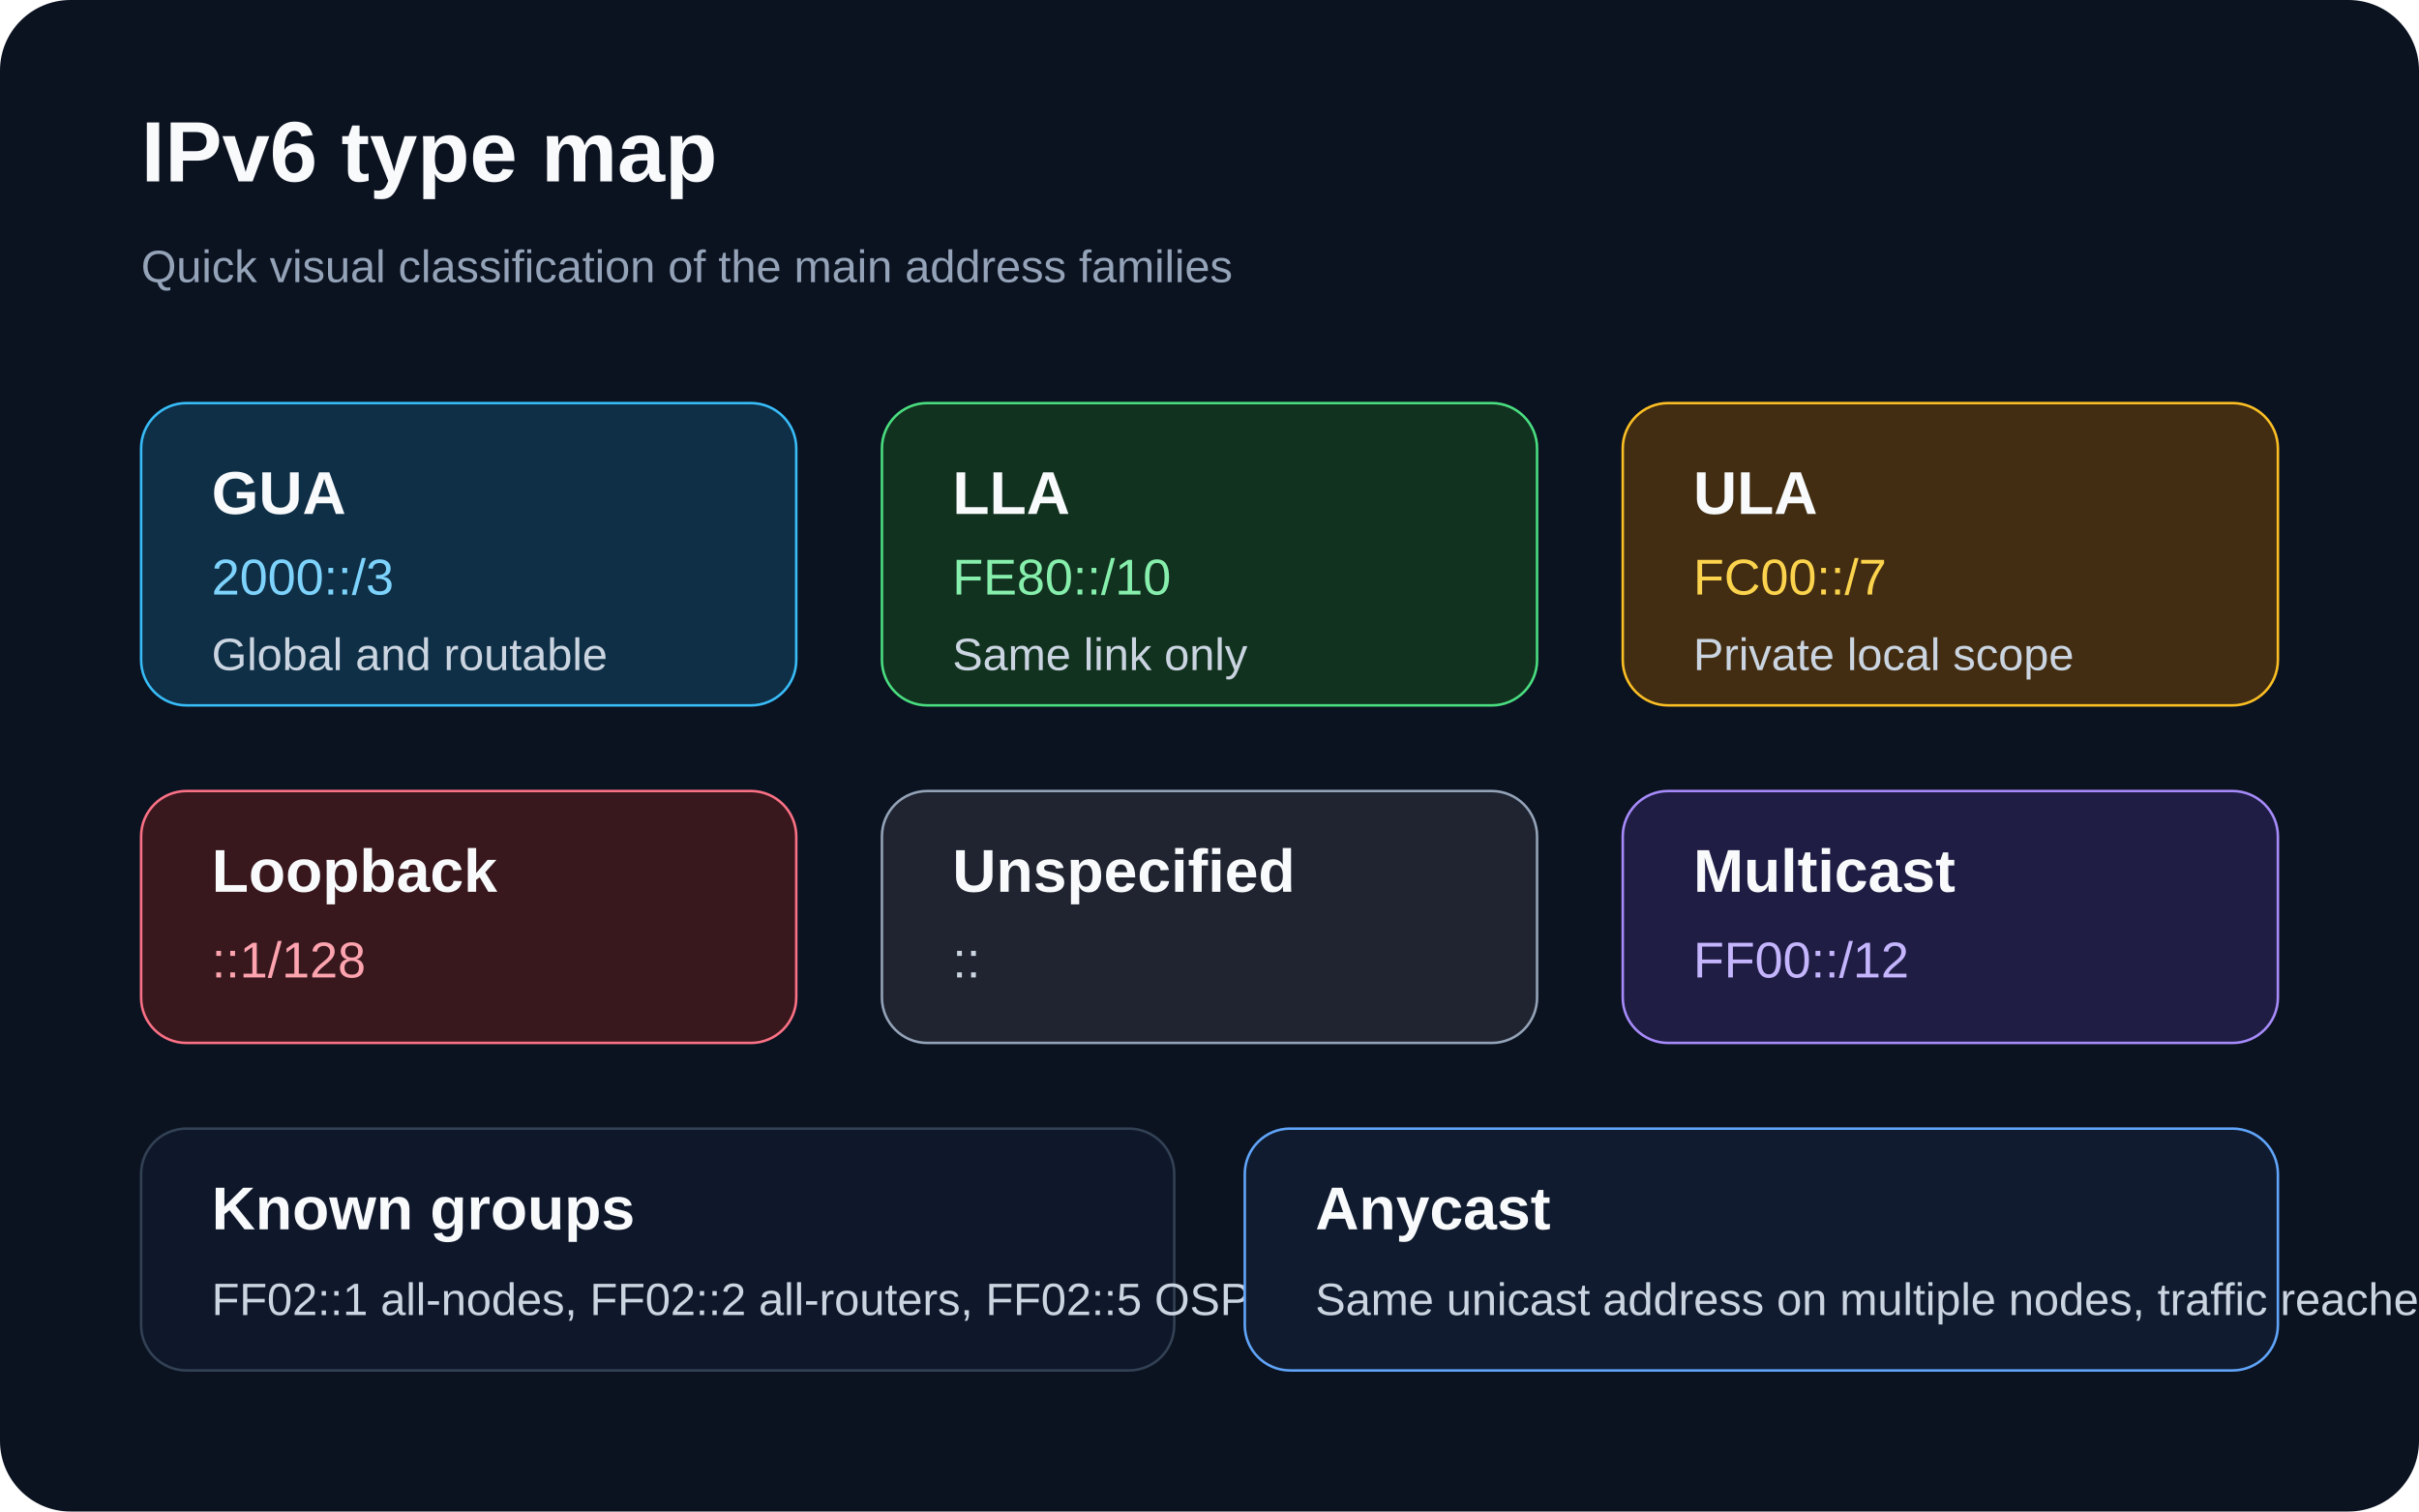
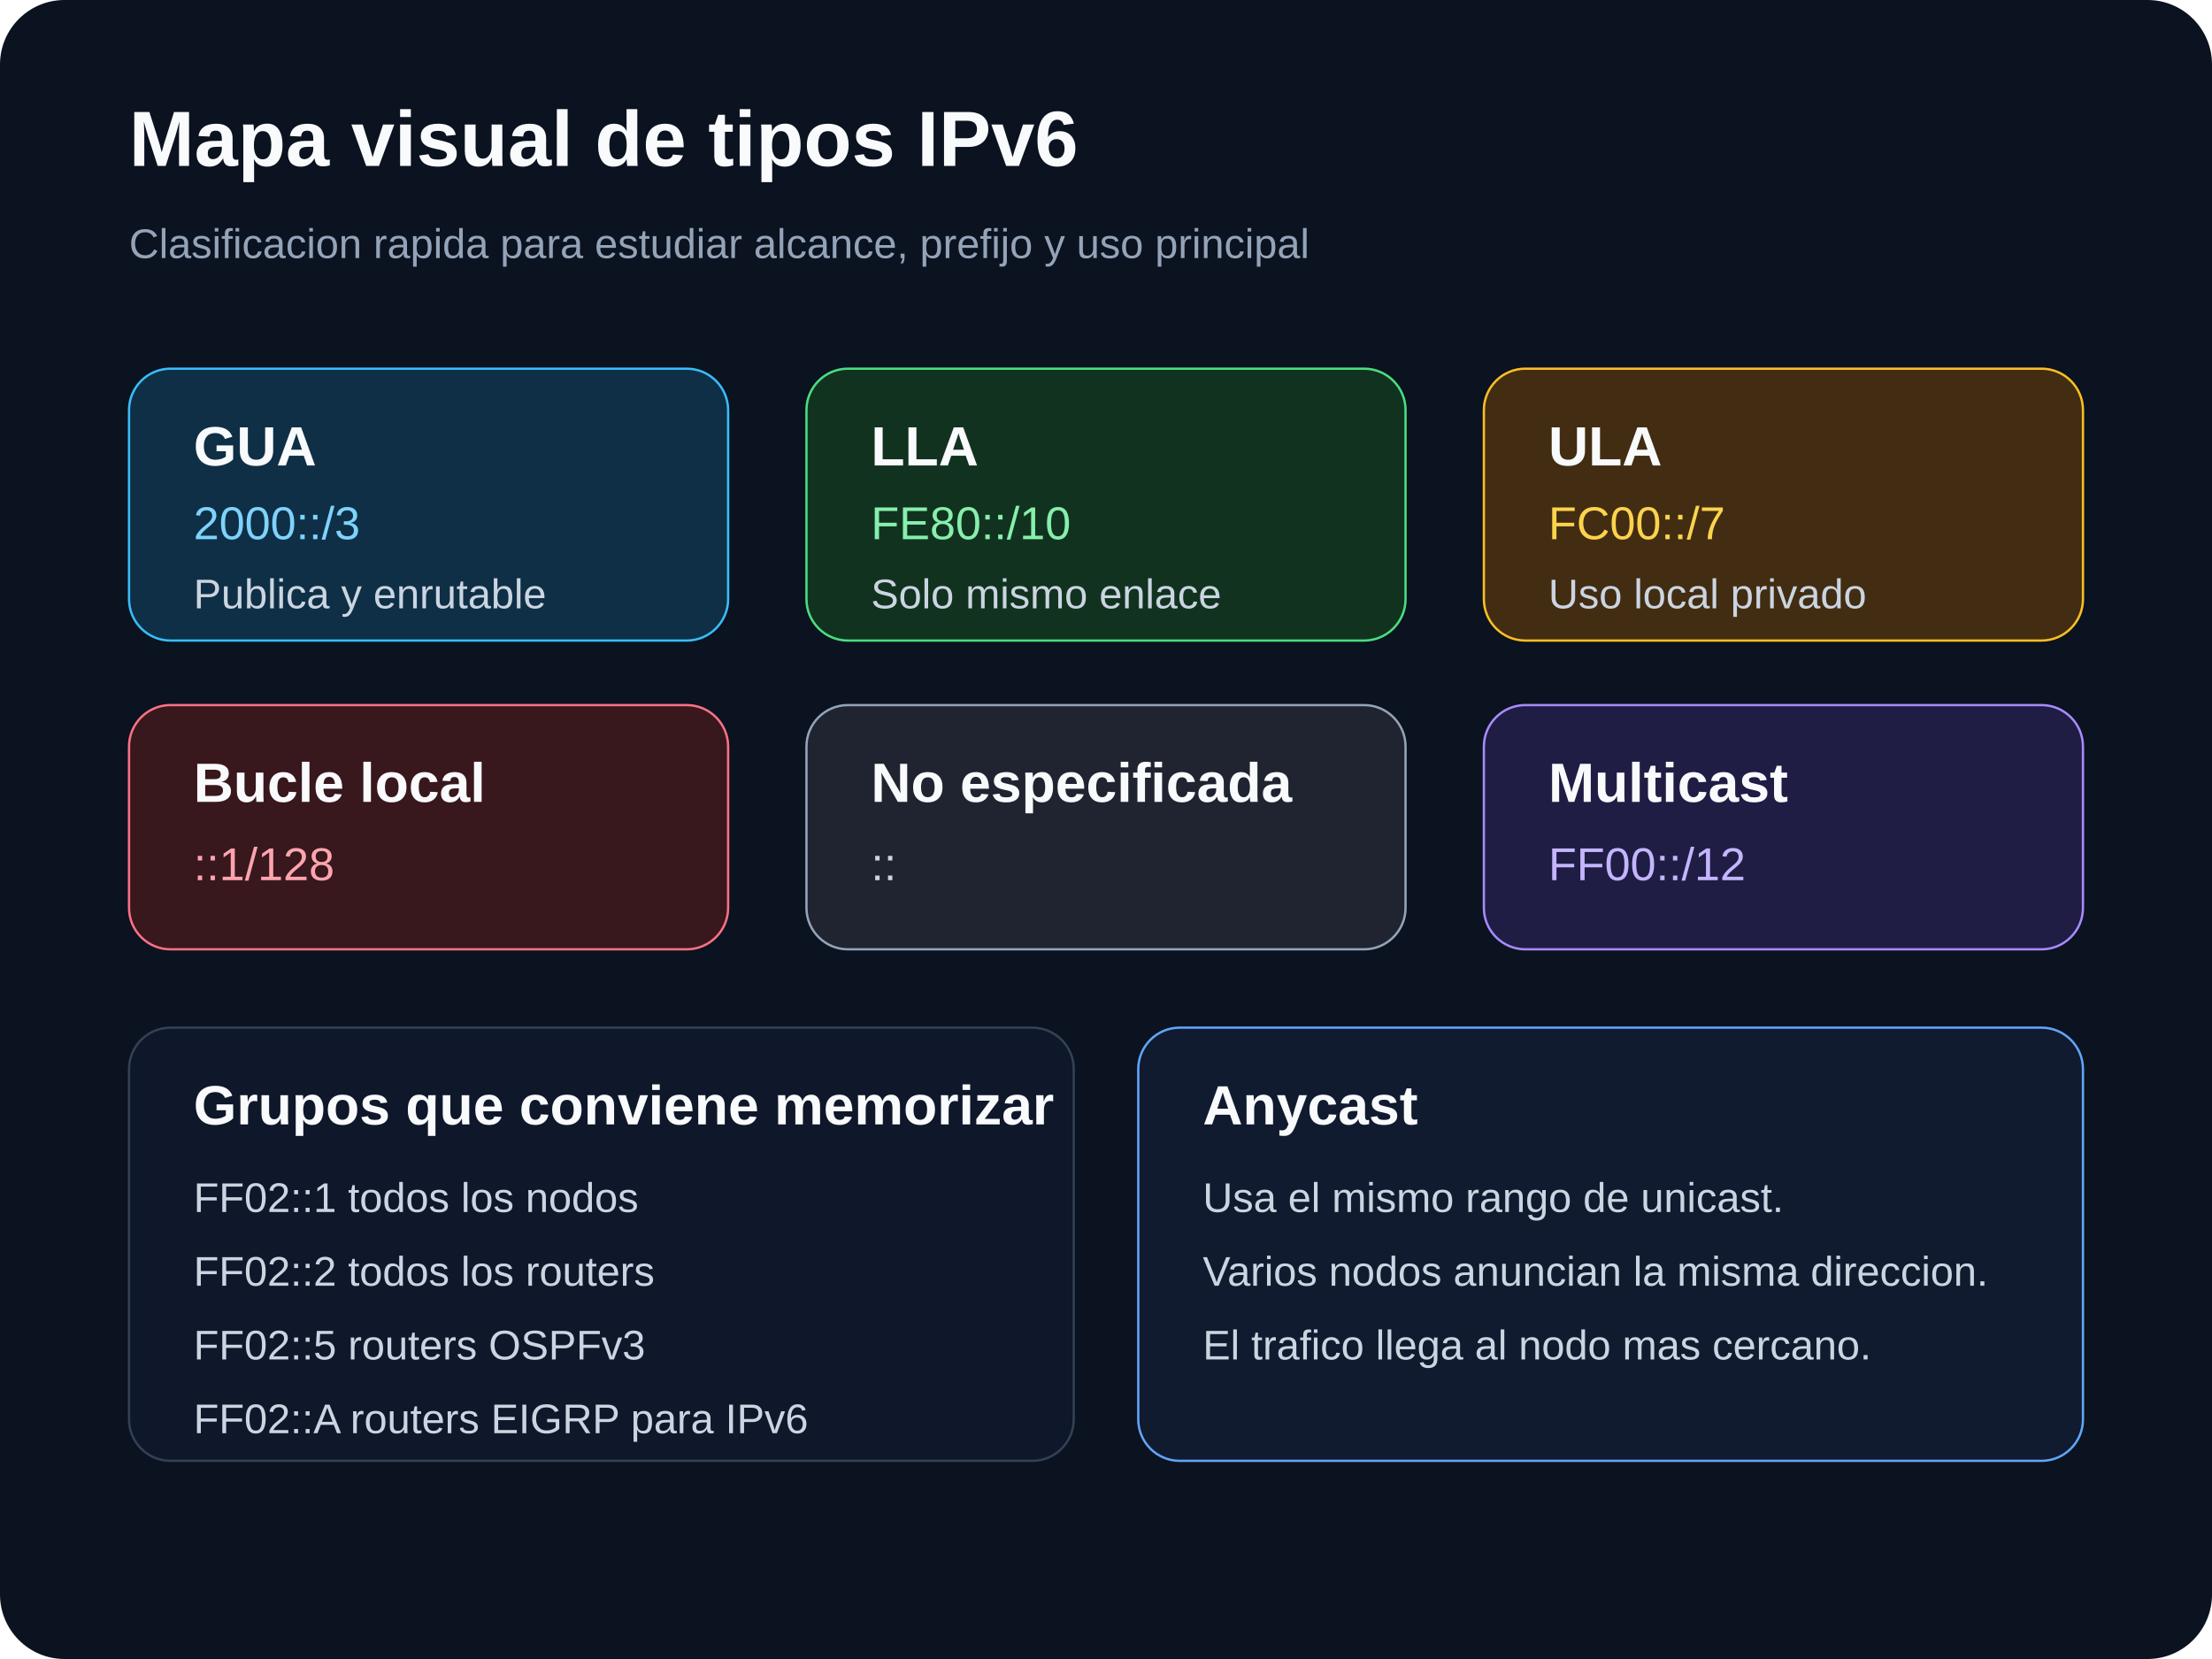
- <svg xmlns="http://www.w3.org/2000/svg" viewBox="0 0 960 600" role="img" aria-labelledby="title desc">
-   <rect width="960" height="600" rx="28" fill="#0b1220" />
-   <text x="56" y="72" fill="#f8fafc" font-family="Segoe UI, Arial, sans-serif" font-size="34" font-weight="700">IPv6 type map</text>
-   <text x="56" y="112" fill="#94a3b8" font-family="Segoe UI, Arial, sans-serif" font-size="18">Quick visual classification of the main address families</text>
+ <svg xmlns="http://www.w3.org/2000/svg" viewBox="0 0 960 720" role="img" aria-labelledby="title desc">
+   <rect width="960" height="720" rx="28" fill="#0b1220" />
+   <text x="56" y="72" fill="#f8fafc" font-family="Segoe UI, Arial, sans-serif" font-size="34" font-weight="700">Mapa visual de tipos IPv6</text>
+   <text x="56" y="112" fill="#94a3b8" font-family="Segoe UI, Arial, sans-serif" font-size="18">Clasificacion rapida para estudiar alcance, prefijo y uso principal</text>
  <g font-family="Segoe UI, Arial, sans-serif">
-     <rect x="56" y="160" width="260" height="120" rx="18" fill="#0f2f46" stroke="#38bdf8" />
-     <text x="84" y="204" fill="#f8fafc" font-size="24" font-weight="700">GUA</text>
-     <text x="84" y="236" fill="#7dd3fc" font-size="20">2000::/3</text>
-     <text x="84" y="266" fill="#cbd5e1" font-size="18">Global and routable</text>
-     <rect x="350" y="160" width="260" height="120" rx="18" fill="#123220" stroke="#4ade80" />
-     <text x="378" y="204" fill="#f8fafc" font-size="24" font-weight="700">LLA</text>
-     <text x="378" y="236" fill="#86efac" font-size="20">FE80::/10</text>
-     <text x="378" y="266" fill="#cbd5e1" font-size="18">Same link only</text>
-     <rect x="644" y="160" width="260" height="120" rx="18" fill="#422d12" stroke="#fbbf24" />
-     <text x="672" y="204" fill="#f8fafc" font-size="24" font-weight="700">ULA</text>
-     <text x="672" y="236" fill="#fcd34d" font-size="20">FC00::/7</text>
-     <text x="672" y="266" fill="#cbd5e1" font-size="18">Private local scope</text>
-     <rect x="56" y="314" width="260" height="100" rx="18" fill="#38171d" stroke="#fb7185" />
-     <text x="84" y="354" fill="#f8fafc" font-size="24" font-weight="700">Loopback</text>
-     <text x="84" y="388" fill="#fda4af" font-size="20">::1/128</text>
-     <rect x="350" y="314" width="260" height="100" rx="18" fill="#1f2430" stroke="#94a3b8" />
-     <text x="378" y="354" fill="#f8fafc" font-size="24" font-weight="700">Unspecified</text>
-     <text x="378" y="388" fill="#cbd5e1" font-size="20">::</text>
-     <rect x="644" y="314" width="260" height="100" rx="18" fill="#1f1d44" stroke="#a78bfa" />
-     <text x="672" y="354" fill="#f8fafc" font-size="24" font-weight="700">Multicast</text>
-     <text x="672" y="388" fill="#c4b5fd" font-size="20">FF00::/12</text>
-     <rect x="56" y="448" width="410" height="96" rx="18" fill="#0f172a" stroke="#334155" />
-     <text x="84" y="488" fill="#f8fafc" font-size="24" font-weight="700">Known groups</text>
-     <text x="84" y="522" fill="#cbd5e1" font-size="18">FF02::1 all-nodes, FF02::2 all-routers, FF02::5 OSPFv3, FF02::A EIGRPv6</text>
-     <rect x="494" y="448" width="410" height="96" rx="18" fill="#101b2f" stroke="#60a5fa" />
+     <rect x="56" y="160" width="260" height="118" rx="18" fill="#0f2f46" stroke="#38bdf8" />
+     <text x="84" y="202" fill="#f8fafc" font-size="24" font-weight="700">GUA</text>
+     <text x="84" y="234" fill="#7dd3fc" font-size="20">2000::/3</text>
+     <text x="84" y="264" fill="#cbd5e1" font-size="18">Publica y enrutable</text>
+     <rect x="350" y="160" width="260" height="118" rx="18" fill="#123220" stroke="#4ade80" />
+     <text x="378" y="202" fill="#f8fafc" font-size="24" font-weight="700">LLA</text>
+     <text x="378" y="234" fill="#86efac" font-size="20">FE80::/10</text>
+     <text x="378" y="264" fill="#cbd5e1" font-size="18">Solo mismo enlace</text>
+     <rect x="644" y="160" width="260" height="118" rx="18" fill="#422d12" stroke="#fbbf24" />
+     <text x="672" y="202" fill="#f8fafc" font-size="24" font-weight="700">ULA</text>
+     <text x="672" y="234" fill="#fcd34d" font-size="20">FC00::/7</text>
+     <text x="672" y="264" fill="#cbd5e1" font-size="18">Uso local privado</text>
+     <rect x="56" y="306" width="260" height="106" rx="18" fill="#38171d" stroke="#fb7185" />
+     <text x="84" y="348" fill="#f8fafc" font-size="24" font-weight="700">Bucle local</text>
+     <text x="84" y="382" fill="#fda4af" font-size="20">::1/128</text>
+     <rect x="350" y="306" width="260" height="106" rx="18" fill="#1f2430" stroke="#94a3b8" />
+     <text x="378" y="348" fill="#f8fafc" font-size="24" font-weight="700">No especificada</text>
+     <text x="378" y="382" fill="#cbd5e1" font-size="20">::</text>
+     <rect x="644" y="306" width="260" height="106" rx="18" fill="#1f1d44" stroke="#a78bfa" />
+     <text x="672" y="348" fill="#f8fafc" font-size="24" font-weight="700">Multicast</text>
+     <text x="672" y="382" fill="#c4b5fd" font-size="20">FF00::/12</text>
+     <rect x="56" y="446" width="410" height="188" rx="18" fill="#0f172a" stroke="#334155" />
+     <text x="84" y="488" fill="#f8fafc" font-size="24" font-weight="700">Grupos que conviene memorizar</text>
+     <text x="84" y="526" fill="#cbd5e1" font-size="18">FF02::1  todos los nodos</text>
+     <text x="84" y="558" fill="#cbd5e1" font-size="18">FF02::2  todos los routers</text>
+     <text x="84" y="590" fill="#cbd5e1" font-size="18">FF02::5  routers OSPFv3</text>
+     <text x="84" y="622" fill="#cbd5e1" font-size="18">FF02::A  routers EIGRP para IPv6</text>
+     <rect x="494" y="446" width="410" height="188" rx="18" fill="#101b2f" stroke="#60a5fa" />
    <text x="522" y="488" fill="#f8fafc" font-size="24" font-weight="700">Anycast</text>
-     <text x="522" y="522" fill="#cbd5e1" font-size="18">Same unicast address on multiple nodes, traffic reaches the nearest one</text>
+     <text x="522" y="526" fill="#cbd5e1" font-size="18">Usa el mismo rango de unicast.</text>
+     <text x="522" y="558" fill="#cbd5e1" font-size="18">Varios nodos anuncian la misma direccion.</text>
+     <text x="522" y="590" fill="#cbd5e1" font-size="18">El trafico llega al nodo mas cercano.</text>
  </g>
</svg>
